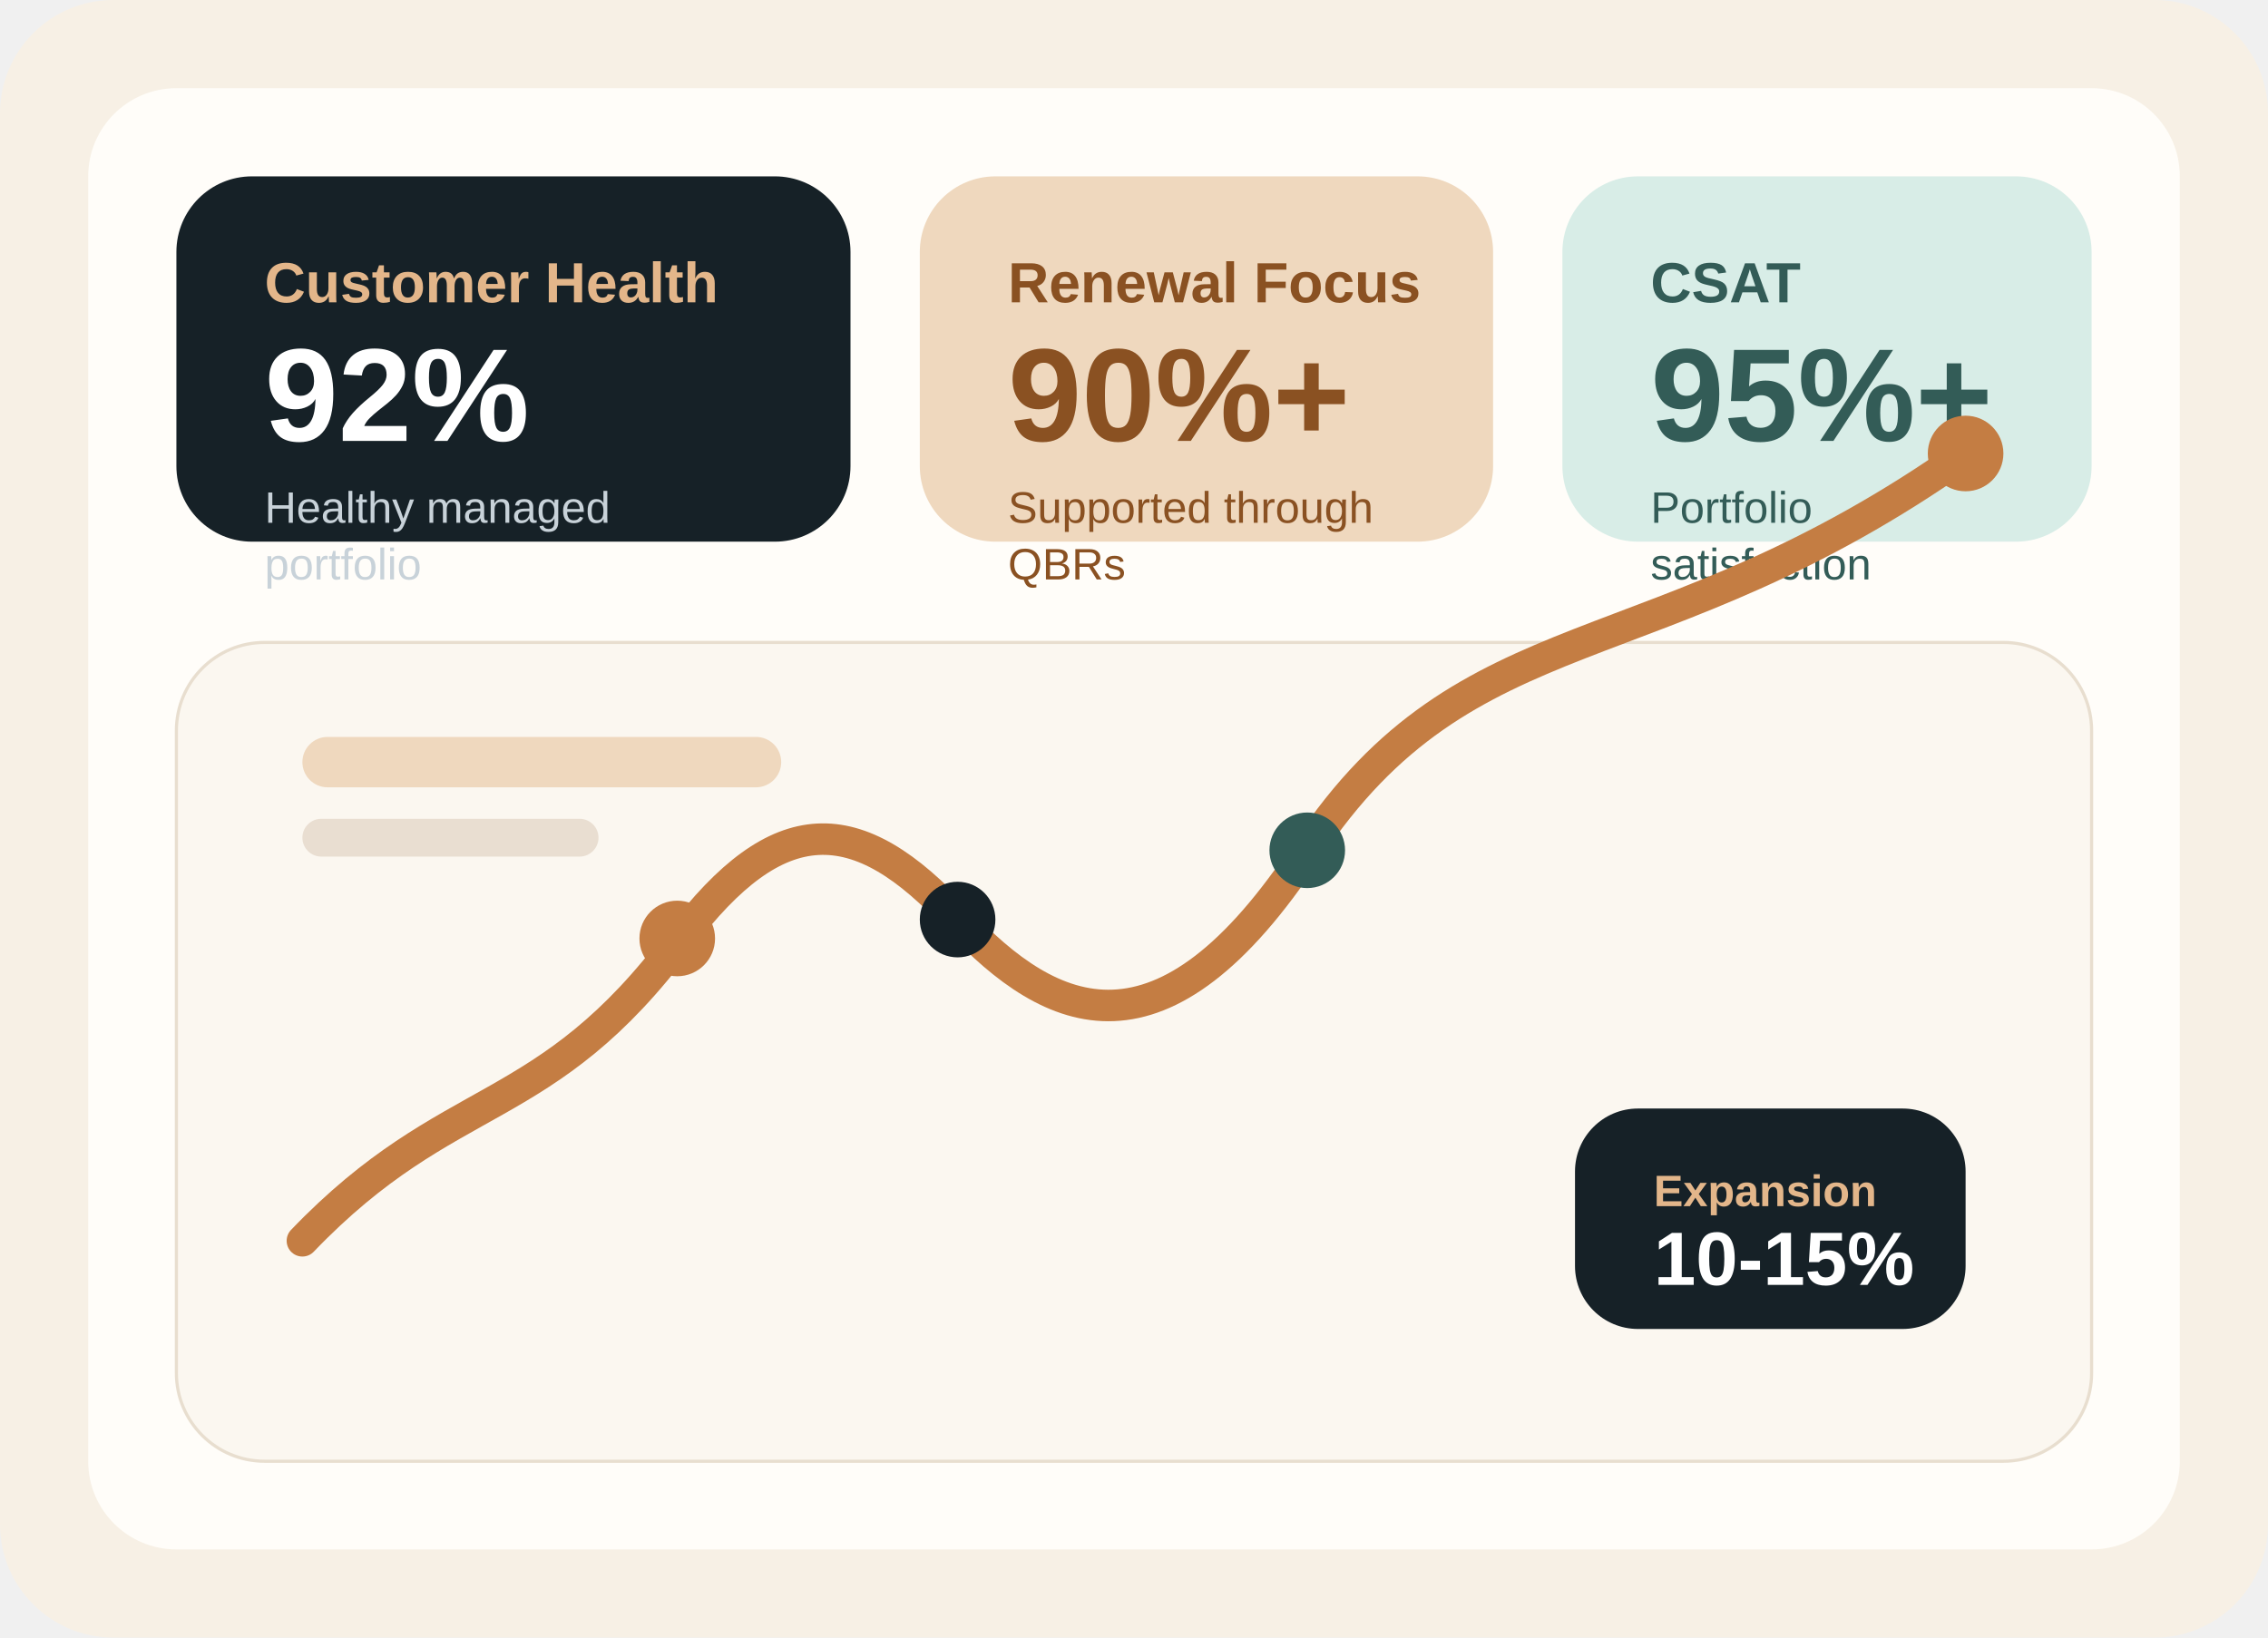
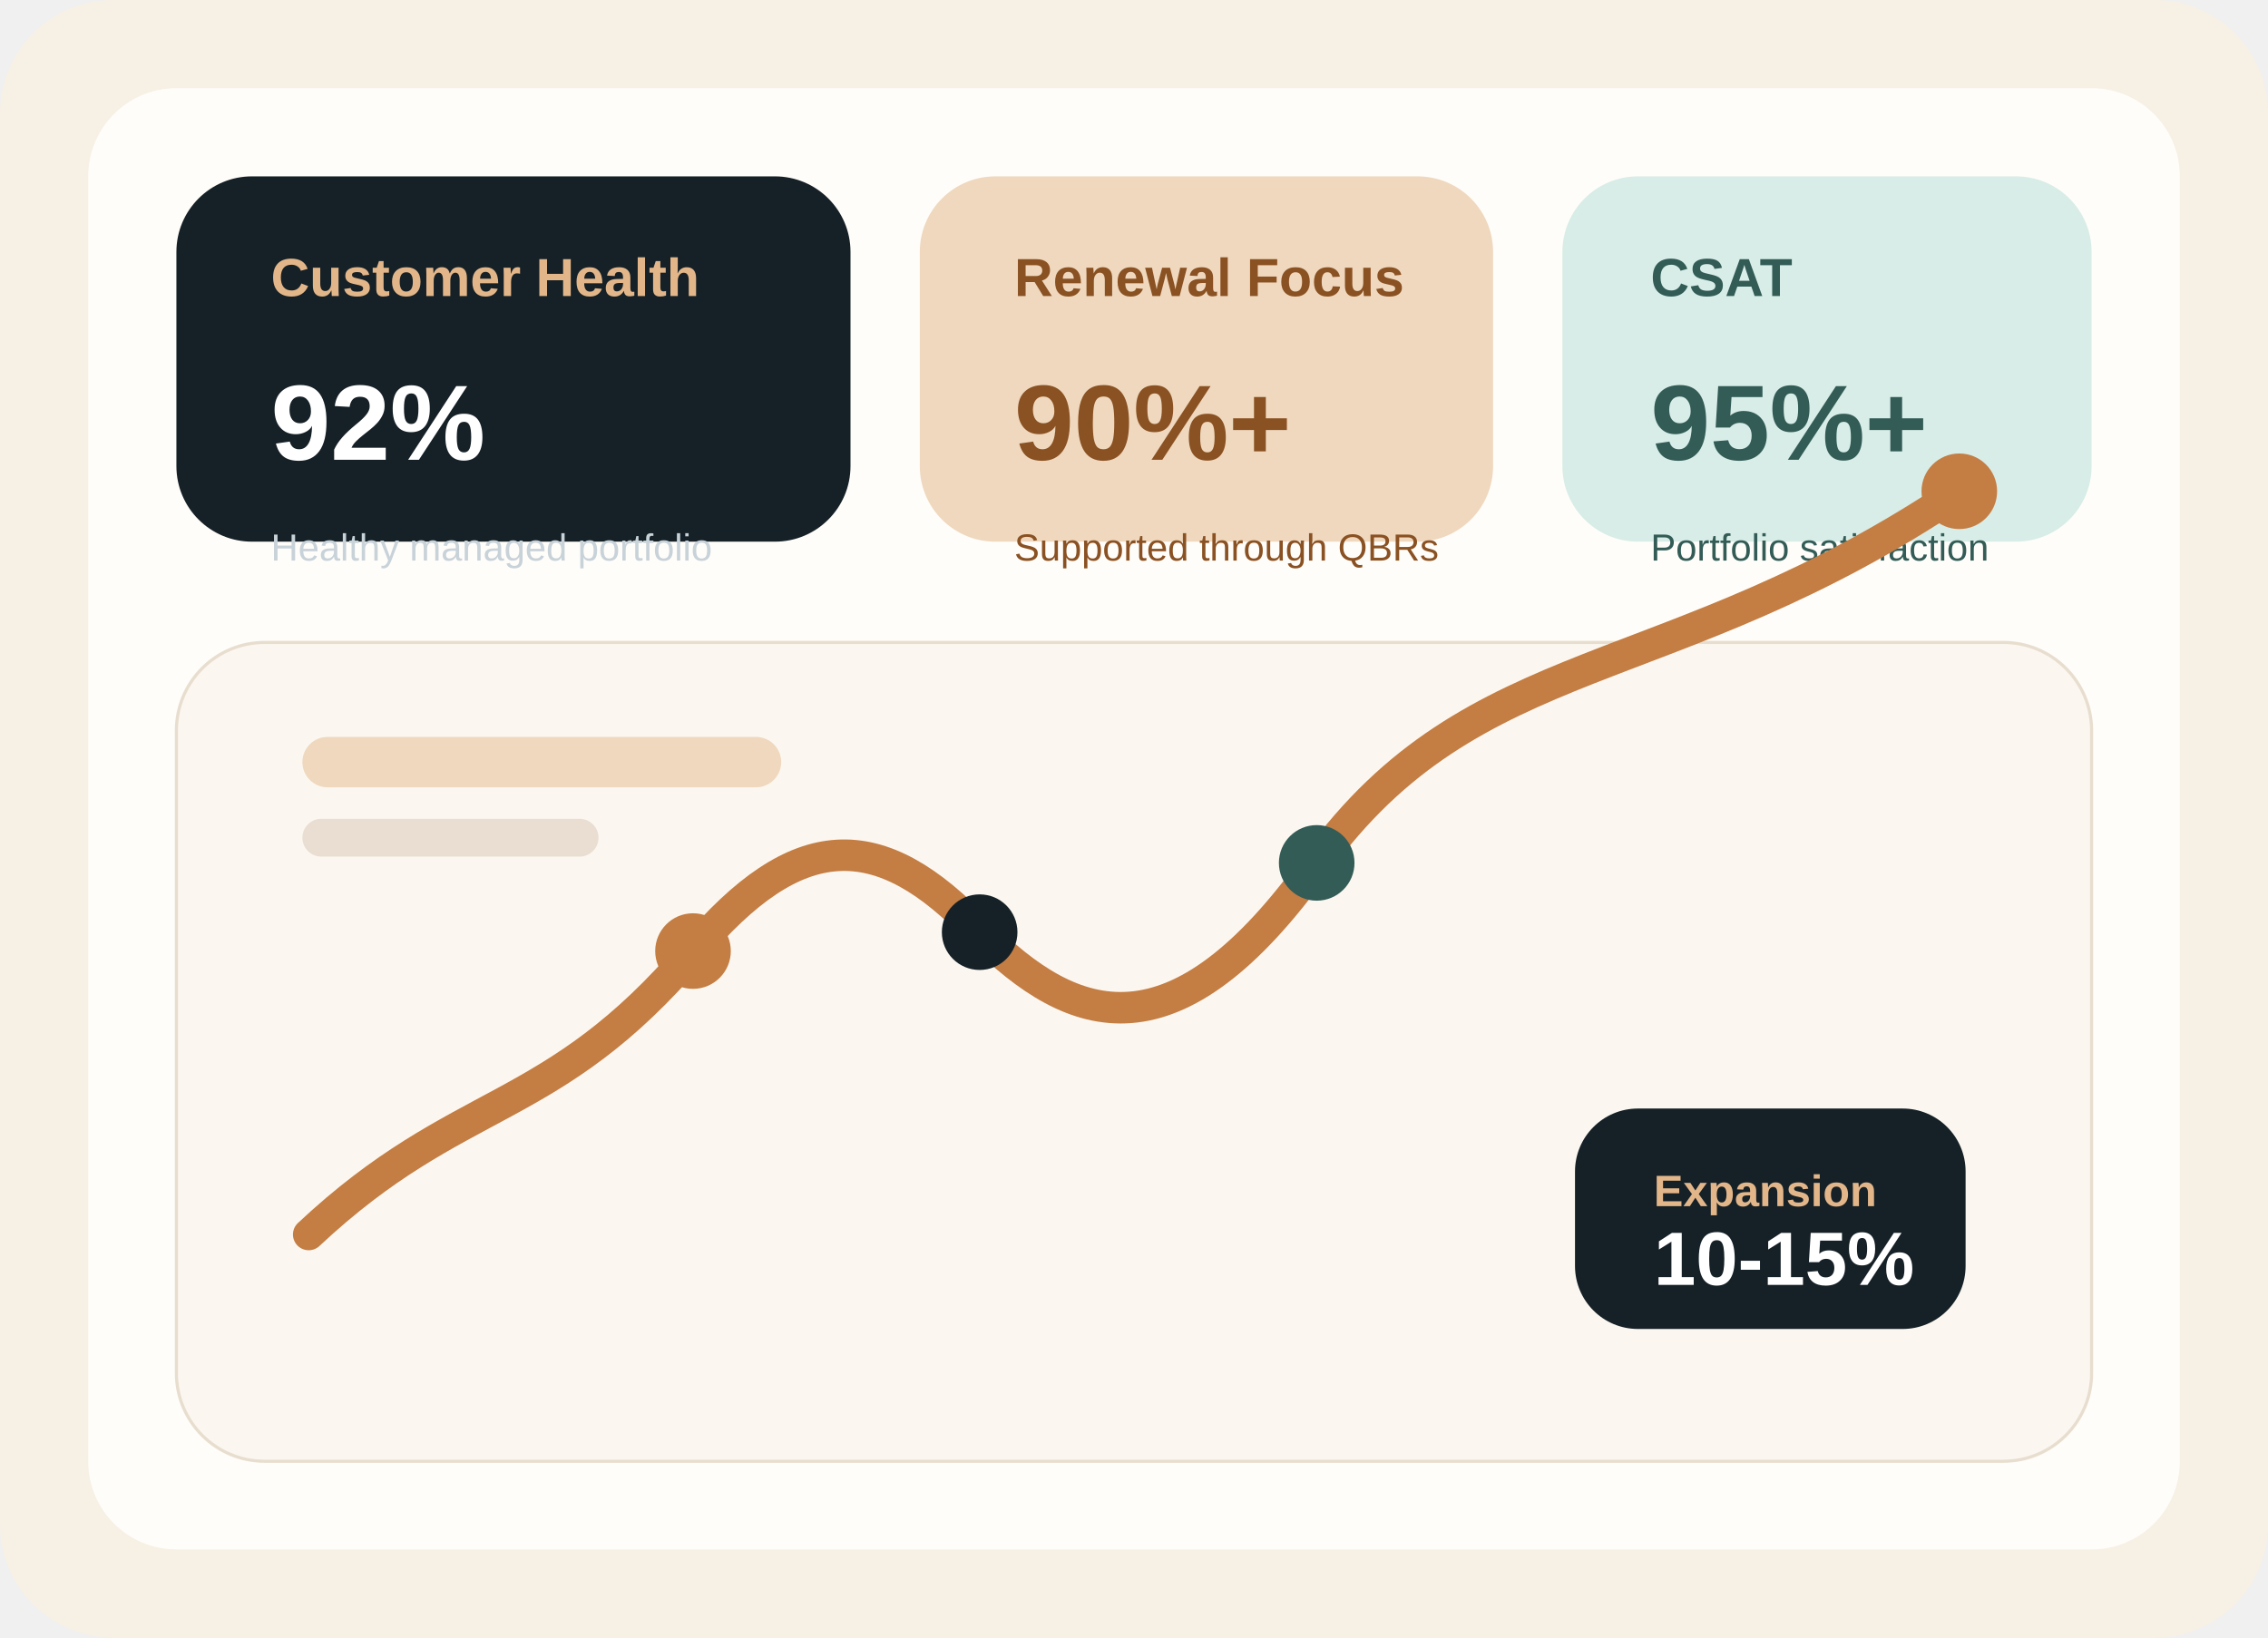
<svg xmlns="http://www.w3.org/2000/svg" width="720" height="520" viewBox="0 0 720 520" fill="none">
  <rect width="720" height="520" rx="36" fill="#F7F0E5" />
  <rect x="28" y="28" width="664" height="464" rx="28" fill="#FFFDF9" />
  <rect x="56" y="56" width="214" height="116" rx="24" fill="#162127" />
-   <text x="84" y="96" fill="#E3B68A" font-family="Arial, sans-serif" font-size="18" font-weight="700">Customer Health</text>
-   <text x="84" y="140" fill="white" font-family="Arial, sans-serif" font-size="42" font-weight="700">92%</text>
-   <text x="84" y="166" fill="#C8D2D9" font-family="Arial, sans-serif" font-size="14">Healthy managed</text>
-   <text x="84" y="184" fill="#C8D2D9" font-family="Arial, sans-serif" font-size="14">portfolio</text>
+   <text x="86" y="94" fill="#E3B68A" font-family="Arial, sans-serif" font-size="17" font-weight="700">Customer Health</text>
+   <text x="86" y="146" fill="white" font-family="Arial, sans-serif" font-size="34" font-weight="700">92%</text>
+   <text x="86" y="178" fill="#C8D2D9" font-family="Arial, sans-serif" font-size="12">Healthy managed portfolio</text>
  <rect x="292" y="56" width="182" height="116" rx="24" fill="#EFD8BE" />
-   <text x="320" y="96" fill="#8A5122" font-family="Arial, sans-serif" font-size="18" font-weight="700">Renewal Focus</text>
-   <text x="320" y="140" fill="#8A5122" font-family="Arial, sans-serif" font-size="42" font-weight="700">90%+</text>
-   <text x="320" y="166" fill="#8A5122" font-family="Arial, sans-serif" font-size="14">Supported through</text>
-   <text x="320" y="184" fill="#8A5122" font-family="Arial, sans-serif" font-size="14">QBRs</text>
+   <text x="322" y="94" fill="#8A5122" font-family="Arial, sans-serif" font-size="17" font-weight="700">Renewal Focus</text>
+   <text x="322" y="146" fill="#8A5122" font-family="Arial, sans-serif" font-size="34" font-weight="700">90%+</text>
+   <text x="322" y="178" fill="#8A5122" font-family="Arial, sans-serif" font-size="12">Supported through QBRs</text>
  <rect x="496" y="56" width="168" height="116" rx="24" fill="#D8EDE7" />
-   <text x="524" y="96" fill="#335C57" font-family="Arial, sans-serif" font-size="18" font-weight="700">CSAT</text>
-   <text x="524" y="140" fill="#335C57" font-family="Arial, sans-serif" font-size="42" font-weight="700">95%+</text>
-   <text x="524" y="166" fill="#335C57" font-family="Arial, sans-serif" font-size="14">Portfolio</text>
-   <text x="524" y="184" fill="#335C57" font-family="Arial, sans-serif" font-size="14">satisfaction</text>
+   <text x="524" y="94" fill="#335C57" font-family="Arial, sans-serif" font-size="17" font-weight="700">CSAT</text>
+   <text x="524" y="146" fill="#335C57" font-family="Arial, sans-serif" font-size="34" font-weight="700">95%+</text>
+   <text x="524" y="178" fill="#335C57" font-family="Arial, sans-serif" font-size="12">Portfolio satisfaction</text>
  <rect x="56" y="204" width="608" height="260" rx="28" fill="#FBF7F0" stroke="#E8DECF" />
-   <path d="M96 394C143 345 173 356 216 298C247 257 272 257 304 292C334 324 369 340 415 270C466 193 525 214 624 144" stroke="#C47D43" stroke-width="10" stroke-linecap="round" />
-   <circle cx="215" cy="298" r="12" fill="#C47D43" />
-   <circle cx="304" cy="292" r="12" fill="#162127" />
-   <circle cx="415" cy="270" r="12" fill="#335C57" />
-   <circle cx="624" cy="144" r="12" fill="#C47D43" />
+   <path d="M98 392C146 347 175 355 220 302C253 263 279 262 311 296C341 326 373 337 418 274C468 205 530 218 622 156" stroke="#C47D43" stroke-width="10" stroke-linecap="round" />
+   <circle cx="220" cy="302" r="12" fill="#C47D43" />
+   <circle cx="311" cy="296" r="12" fill="#162127" />
+   <circle cx="418" cy="274" r="12" fill="#335C57" />
+   <circle cx="622" cy="156" r="12" fill="#C47D43" />
  <rect x="96" y="234" width="152" height="16" rx="8" fill="#EFD8BE" />
  <rect x="96" y="260" width="94" height="12" rx="6" fill="#E9DED1" />
  <rect x="500" y="352" width="124" height="70" rx="20" fill="#162127" />
  <text x="525" y="383" fill="#E3B68A" font-family="Arial, sans-serif" font-size="14" font-weight="700">Expansion</text>
  <text x="525" y="408" fill="white" font-family="Arial, sans-serif" font-size="24" font-weight="700">10-15%</text>
</svg>
